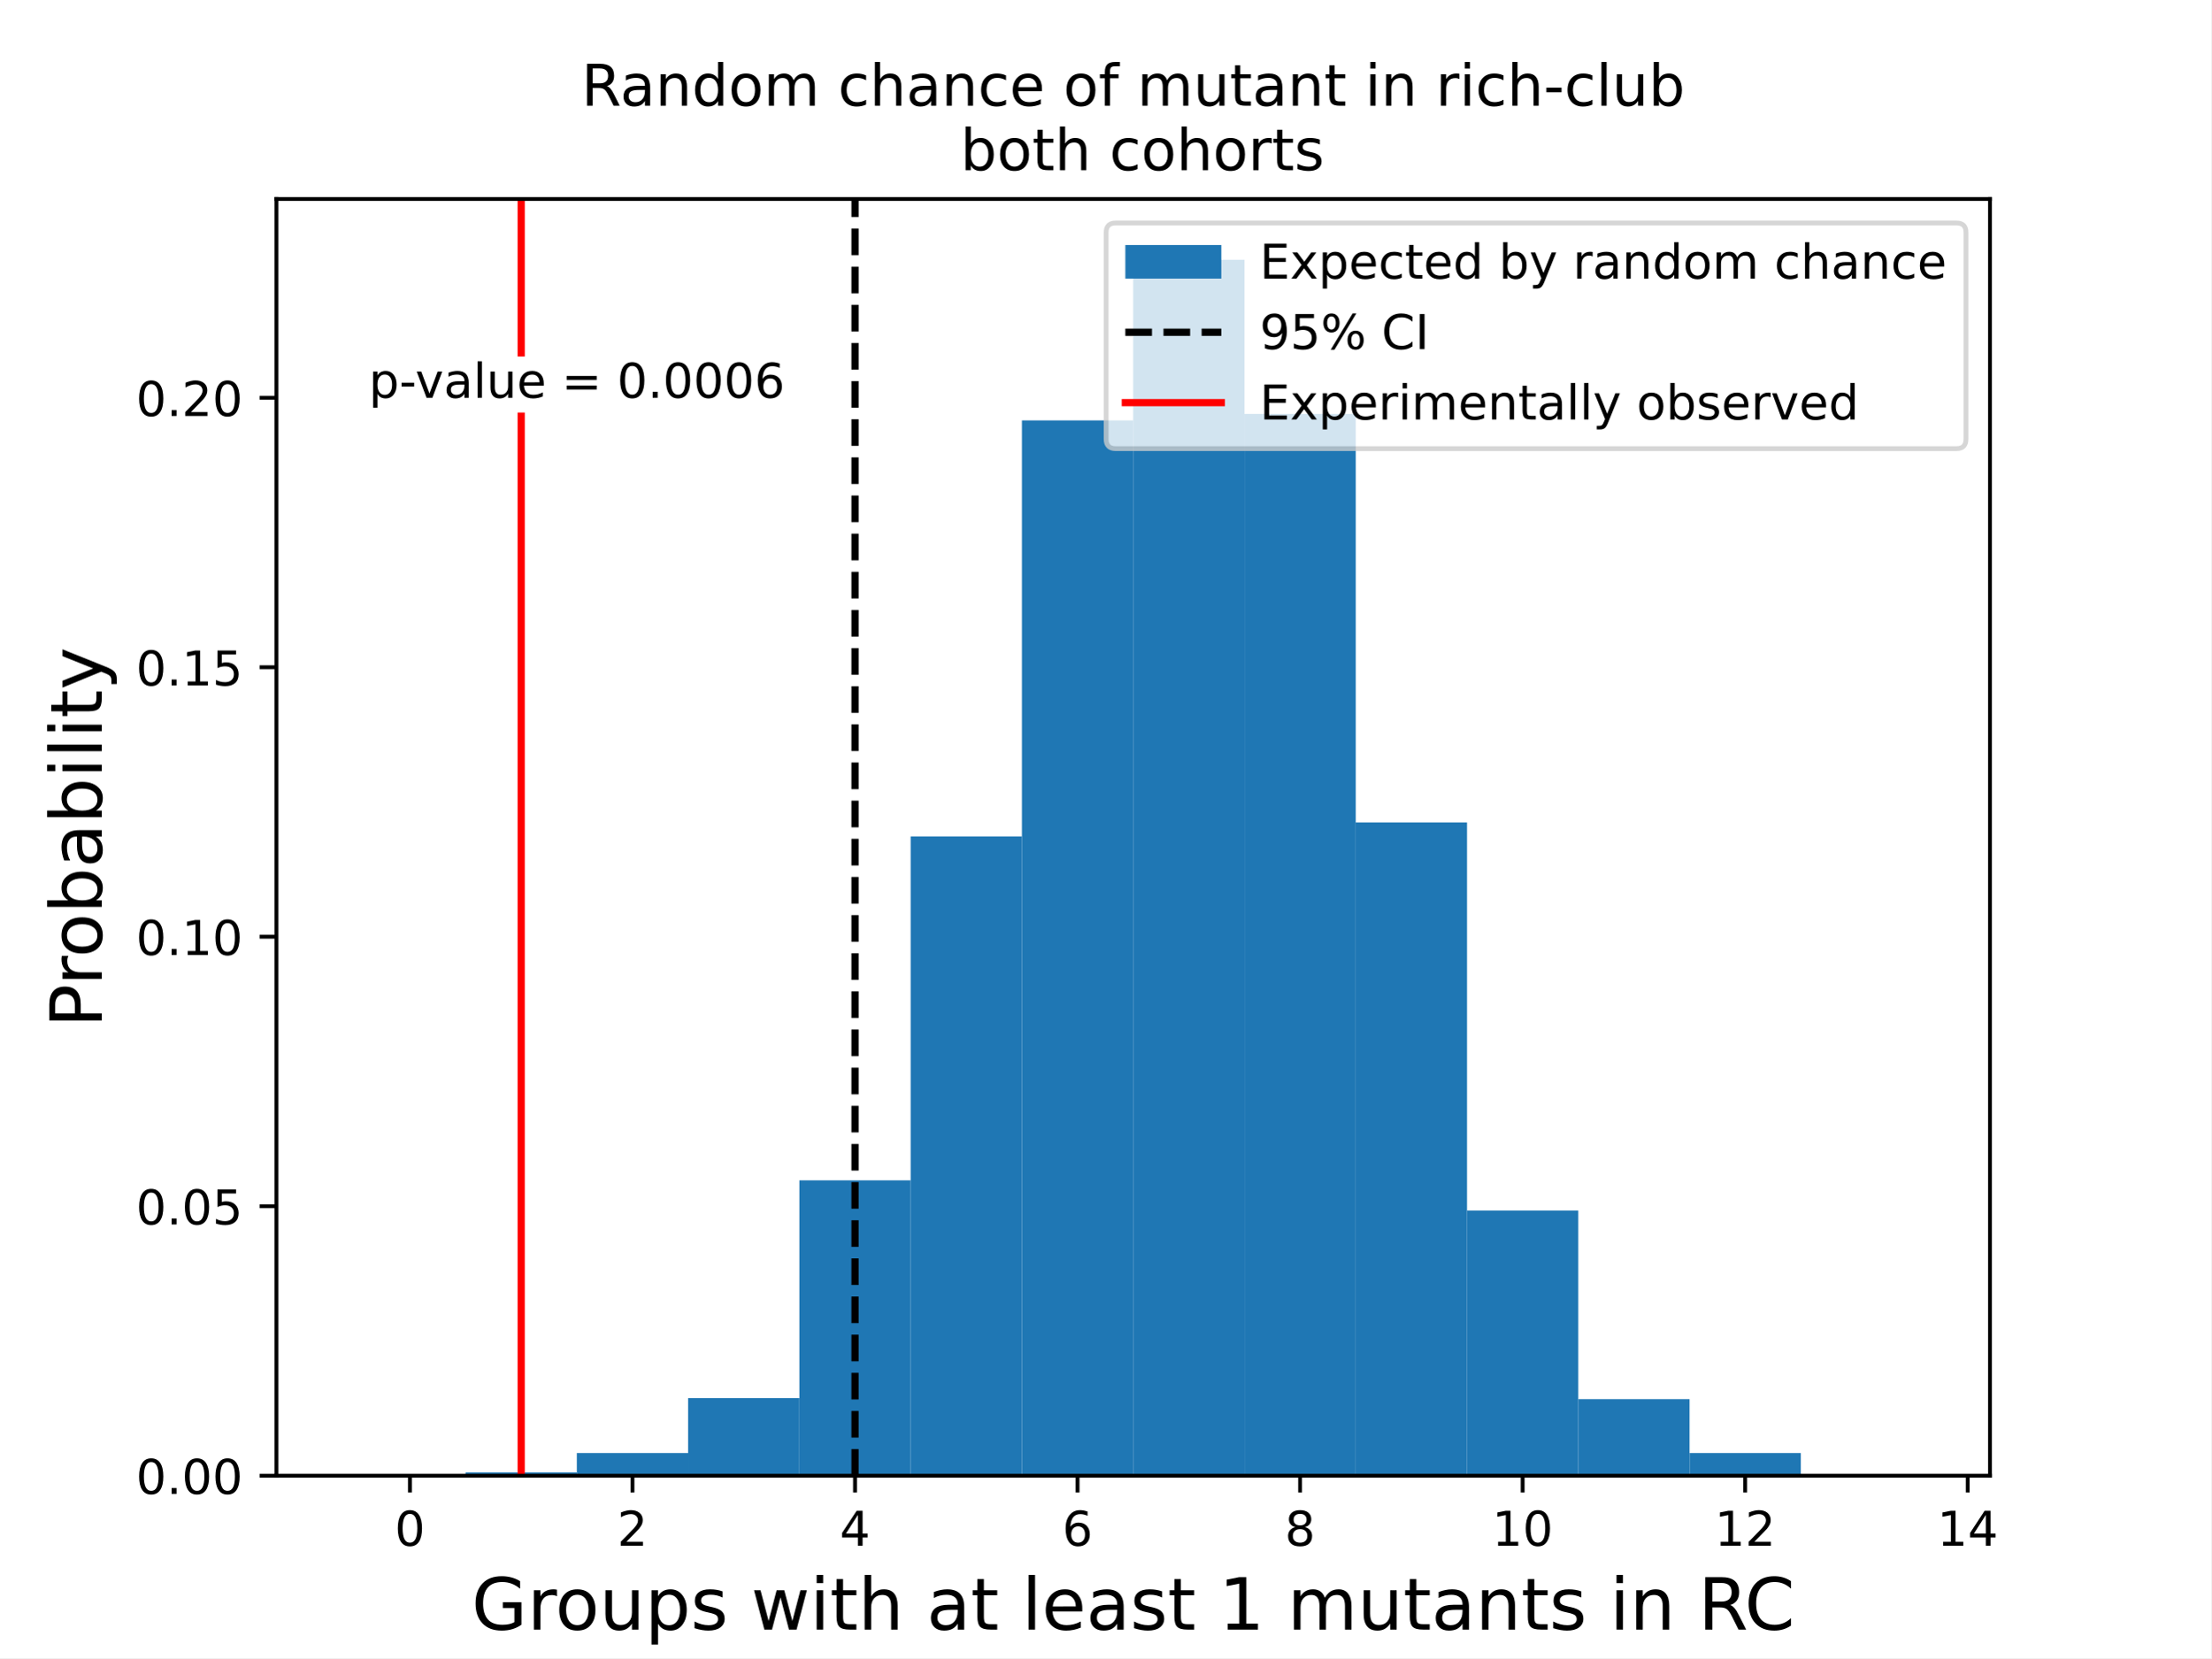
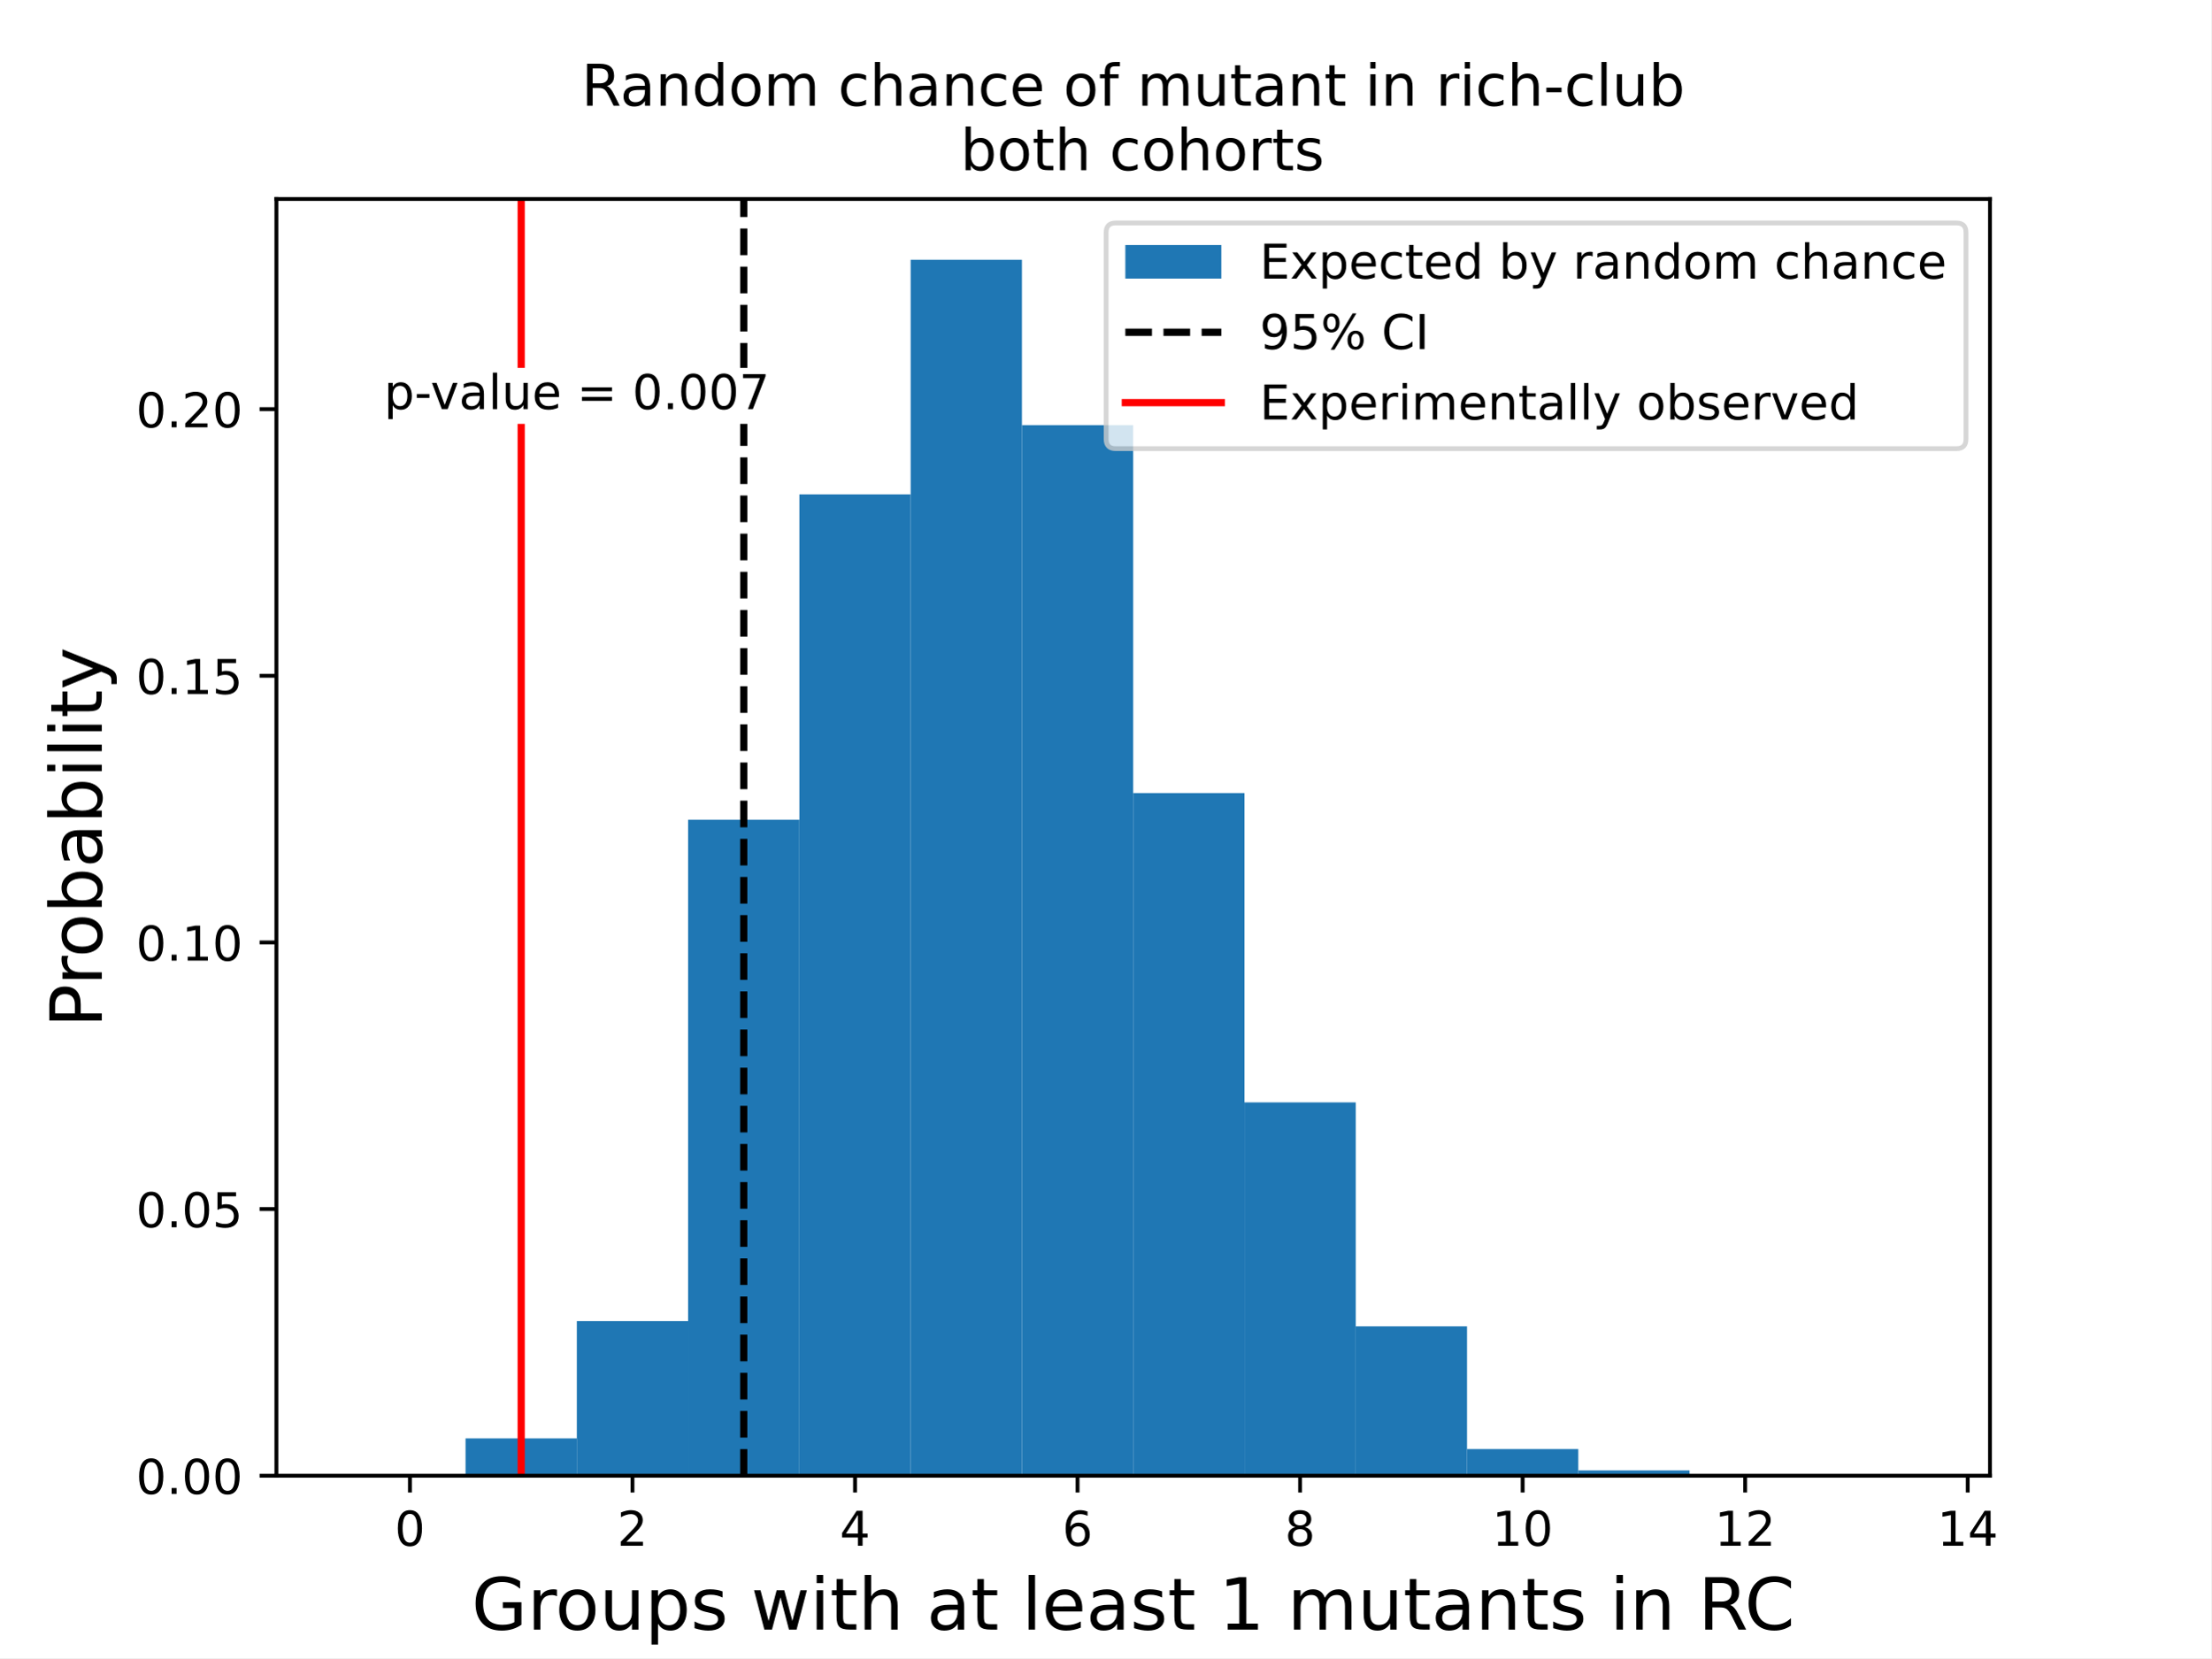
<svg xmlns="http://www.w3.org/2000/svg" xmlns:xlink="http://www.w3.org/1999/xlink" width="460.8pt" height="345.6pt" viewBox="0 0 460.8 345.6" version="1.1">
  <defs>
    <style type="text/css">*{stroke-linejoin: round; stroke-linecap: butt}</style>
  </defs>
  <g id="figure_1">
    <g id="patch_1">
      <path d="M 0 345.6  L 460.8 345.6  L 460.8 0  L 0 0  z " style="fill: #ffffff" />
    </g>
    <g id="axes_1">
      <g id="patch_2">
        <path d="M 57.6 307.584  L 414.72 307.584  L 414.72 41.472  L 57.6 41.472  z " style="fill: #ffffff" />
      </g>
      <g id="patch_3">
-         <path d="M 73.833 307.584  L 97.022 307.584  L 97.022 307.584  L 73.833 307.584  z " clip-path="url(#pdf536dc9ff)" style="fill: #1f77b4" />
+         <path d="M 73.833 307.584  L 97.022 307.584  L 97.022 307.584  L 73.833 307.584  z " clip-path="url(#p8fedaa07bb)" style="fill: #1f77b4" />
      </g>
      <g id="patch_4">
-         <path d="M 97.022 307.584  L 120.212 307.584  L 120.212 306.91  L 97.022 306.91  z " clip-path="url(#pdf536dc9ff)" style="fill: #1f77b4" />
+         <path d="M 97.022 307.584  L 120.212 307.584  L 120.212 299.803  L 97.022 299.803  z " clip-path="url(#p8fedaa07bb)" style="fill: #1f77b4" />
      </g>
      <g id="patch_5">
-         <path d="M 120.212 307.584  L 143.402 307.584  L 143.402 302.866  L 120.212 302.866  z " clip-path="url(#pdf536dc9ff)" style="fill: #1f77b4" />
+         <path d="M 120.212 307.584  L 143.402 307.584  L 143.402 275.348  L 120.212 275.348  z " clip-path="url(#p8fedaa07bb)" style="fill: #1f77b4" />
      </g>
      <g id="patch_6">
-         <path d="M 143.402 307.584  L 166.591 307.584  L 166.591 291.407  L 143.402 291.407  z " clip-path="url(#pdf536dc9ff)" style="fill: #1f77b4" />
+         <path d="M 143.402 307.584  L 166.591 307.584  L 166.591 170.86  L 143.402 170.86  z " clip-path="url(#p8fedaa07bb)" style="fill: #1f77b4" />
      </g>
      <g id="patch_7">
-         <path d="M 166.591 307.584  L 189.781 307.584  L 189.781 246.021  L 166.591 246.021  z " clip-path="url(#pdf536dc9ff)" style="fill: #1f77b4" />
+         <path d="M 166.591 307.584  L 189.781 307.584  L 189.781 103.053  L 166.591 103.053  z " clip-path="url(#p8fedaa07bb)" style="fill: #1f77b4" />
      </g>
      <g id="patch_8">
-         <path d="M 189.781 307.584  L 212.97 307.584  L 212.97 174.348  L 189.781 174.348  z " clip-path="url(#pdf536dc9ff)" style="fill: #1f77b4" />
+         <path d="M 189.781 307.584  L 212.97 307.584  L 212.97 54.144  L 189.781 54.144  z " clip-path="url(#p8fedaa07bb)" style="fill: #1f77b4" />
      </g>
      <g id="patch_9">
-         <path d="M 212.97 307.584  L 236.16 307.584  L 236.16 87.621  L 212.97 87.621  z " clip-path="url(#pdf536dc9ff)" style="fill: #1f77b4" />
+         <path d="M 212.97 307.584  L 236.16 307.584  L 236.16 88.603  L 212.97 88.603  z " clip-path="url(#p8fedaa07bb)" style="fill: #1f77b4" />
      </g>
      <g id="patch_10">
-         <path d="M 236.16 307.584  L 259.35 307.584  L 259.35 54.144  L 236.16 54.144  z " clip-path="url(#pdf536dc9ff)" style="fill: #1f77b4" />
+         <path d="M 236.16 307.584  L 259.35 307.584  L 259.35 165.302  L 236.16 165.302  z " clip-path="url(#p8fedaa07bb)" style="fill: #1f77b4" />
      </g>
      <g id="patch_11">
-         <path d="M 259.35 307.584  L 282.539 307.584  L 282.539 86.273  L 259.35 86.273  z " clip-path="url(#pdf536dc9ff)" style="fill: #1f77b4" />
+         <path d="M 259.35 307.584  L 282.539 307.584  L 282.539 229.773  L 259.35 229.773  z " clip-path="url(#p8fedaa07bb)" style="fill: #1f77b4" />
      </g>
      <g id="patch_12">
-         <path d="M 282.539 307.584  L 305.729 307.584  L 305.729 171.427  L 282.539 171.427  z " clip-path="url(#pdf536dc9ff)" style="fill: #1f77b4" />
+         <path d="M 282.539 307.584  L 305.729 307.584  L 305.729 276.46  L 282.539 276.46  z " clip-path="url(#p8fedaa07bb)" style="fill: #1f77b4" />
      </g>
      <g id="patch_13">
-         <path d="M 305.729 307.584  L 328.918 307.584  L 328.918 252.313  L 305.729 252.313  z " clip-path="url(#pdf536dc9ff)" style="fill: #1f77b4" />
+         <path d="M 305.729 307.584  L 328.918 307.584  L 328.918 302.026  L 305.729 302.026  z " clip-path="url(#p8fedaa07bb)" style="fill: #1f77b4" />
      </g>
      <g id="patch_14">
-         <path d="M 328.918 307.584  L 352.108 307.584  L 352.108 291.632  L 328.918 291.632  z " clip-path="url(#pdf536dc9ff)" style="fill: #1f77b4" />
+         <path d="M 328.918 307.584  L 352.108 307.584  L 352.108 306.472  L 328.918 306.472  z " clip-path="url(#p8fedaa07bb)" style="fill: #1f77b4" />
      </g>
      <g id="patch_15">
-         <path d="M 352.108 307.584  L 375.298 307.584  L 375.298 302.866  L 352.108 302.866  z " clip-path="url(#pdf536dc9ff)" style="fill: #1f77b4" />
+         <path d="M 352.108 307.584  L 375.298 307.584  L 375.298 307.584  L 352.108 307.584  z " clip-path="url(#p8fedaa07bb)" style="fill: #1f77b4" />
      </g>
      <g id="patch_16">
-         <path d="M 375.298 307.584  L 398.487 307.584  L 398.487 307.359  L 375.298 307.359  z " clip-path="url(#pdf536dc9ff)" style="fill: #1f77b4" />
+         <path d="M 375.298 307.584  L 398.487 307.584  L 398.487 307.584  L 375.298 307.584  z " clip-path="url(#p8fedaa07bb)" style="fill: #1f77b4" />
      </g>
      <g id="matplotlib.axis_1">
        <g id="xtick_1">
          <g id="line2d_1">
            <defs>
-               <path id="mb42bcc3840" d="M 0 0  L 0 3.5  " style="stroke: #000000; stroke-width: 0.8" />
+               <path id="m9fb2bab370" d="M 0 0  L 0 3.5  " style="stroke: #000000; stroke-width: 0.8" />
            </defs>
            <g>
-               <use xlink:href="#mb42bcc3840" x="85.428" y="307.584" style="stroke: #000000; stroke-width: 0.8" />
+               <use xlink:href="#m9fb2bab370" x="85.428" y="307.584" style="stroke: #000000; stroke-width: 0.8" />
            </g>
          </g>
          <g id="text_1">
            <g transform="translate(82.24628 322.1824) scale(0.1 -0.1)">
              <defs>
                <path id="DejaVuSans-30" d="M 2034 4250  Q 1547 4250 1301 3770  Q 1056 3291 1056 2328  Q 1056 1369 1301 889  Q 1547 409 2034 409  Q 2525 409 2770 889  Q 3016 1369 3016 2328  Q 3016 3291 2770 3770  Q 2525 4250 2034 4250  z M 2034 4750  Q 2819 4750 3233 4129  Q 3647 3509 3647 2328  Q 3647 1150 3233 529  Q 2819 -91 2034 -91  Q 1250 -91 836 529  Q 422 1150 422 2328  Q 422 3509 836 4129  Q 1250 4750 2034 4750  z " transform="scale(0.015625)" />
              </defs>
              <use xlink:href="#DejaVuSans-30" />
            </g>
          </g>
        </g>
        <g id="xtick_2">
          <g id="line2d_2">
            <g>
-               <use xlink:href="#mb42bcc3840" x="131.807" y="307.584" style="stroke: #000000; stroke-width: 0.8" />
+               <use xlink:href="#m9fb2bab370" x="131.807" y="307.584" style="stroke: #000000; stroke-width: 0.8" />
            </g>
          </g>
          <g id="text_2">
            <g transform="translate(128.6255 322.1824) scale(0.1 -0.1)">
              <defs>
                <path id="DejaVuSans-32" d="M 1228 531  L 3431 531  L 3431 0  L 469 0  L 469 531  Q 828 903 1448 1529  Q 2069 2156 2228 2338  Q 2531 2678 2651 2914  Q 2772 3150 2772 3378  Q 2772 3750 2511 3984  Q 2250 4219 1831 4219  Q 1534 4219 1204 4116  Q 875 4013 500 3803  L 500 4441  Q 881 4594 1212 4672  Q 1544 4750 1819 4750  Q 2544 4750 2975 4387  Q 3406 4025 3406 3419  Q 3406 3131 3298 2873  Q 3191 2616 2906 2266  Q 2828 2175 2409 1742  Q 1991 1309 1228 531  z " transform="scale(0.015625)" />
              </defs>
              <use xlink:href="#DejaVuSans-32" />
            </g>
          </g>
        </g>
        <g id="xtick_3">
          <g id="line2d_3">
            <g>
-               <use xlink:href="#mb42bcc3840" x="178.186" y="307.584" style="stroke: #000000; stroke-width: 0.8" />
+               <use xlink:href="#m9fb2bab370" x="178.186" y="307.584" style="stroke: #000000; stroke-width: 0.8" />
            </g>
          </g>
          <g id="text_3">
            <g transform="translate(175.0047 322.1824) scale(0.1 -0.1)">
              <defs>
                <path id="DejaVuSans-34" d="M 2419 4116  L 825 1625  L 2419 1625  L 2419 4116  z M 2253 4666  L 3047 4666  L 3047 1625  L 3713 1625  L 3713 1100  L 3047 1100  L 3047 0  L 2419 0  L 2419 1100  L 313 1100  L 313 1709  L 2253 4666  z " transform="scale(0.015625)" />
              </defs>
              <use xlink:href="#DejaVuSans-34" />
            </g>
          </g>
        </g>
        <g id="xtick_4">
          <g id="line2d_4">
            <g>
-               <use xlink:href="#mb42bcc3840" x="224.565" y="307.584" style="stroke: #000000; stroke-width: 0.8" />
+               <use xlink:href="#m9fb2bab370" x="224.565" y="307.584" style="stroke: #000000; stroke-width: 0.8" />
            </g>
          </g>
          <g id="text_4">
            <g transform="translate(221.3839 322.1824) scale(0.1 -0.1)">
              <defs>
                <path id="DejaVuSans-36" d="M 2113 2584  Q 1688 2584 1439 2293  Q 1191 2003 1191 1497  Q 1191 994 1439 701  Q 1688 409 2113 409  Q 2538 409 2786 701  Q 3034 994 3034 1497  Q 3034 2003 2786 2293  Q 2538 2584 2113 2584  z M 3366 4563  L 3366 3988  Q 3128 4100 2886 4159  Q 2644 4219 2406 4219  Q 1781 4219 1451 3797  Q 1122 3375 1075 2522  Q 1259 2794 1537 2939  Q 1816 3084 2150 3084  Q 2853 3084 3261 2657  Q 3669 2231 3669 1497  Q 3669 778 3244 343  Q 2819 -91 2113 -91  Q 1303 -91 875 529  Q 447 1150 447 2328  Q 447 3434 972 4092  Q 1497 4750 2381 4750  Q 2619 4750 2861 4703  Q 3103 4656 3366 4563  z " transform="scale(0.015625)" />
              </defs>
              <use xlink:href="#DejaVuSans-36" />
            </g>
          </g>
        </g>
        <g id="xtick_5">
          <g id="line2d_5">
            <g>
-               <use xlink:href="#mb42bcc3840" x="270.944" y="307.584" style="stroke: #000000; stroke-width: 0.8" />
+               <use xlink:href="#m9fb2bab370" x="270.944" y="307.584" style="stroke: #000000; stroke-width: 0.8" />
            </g>
          </g>
          <g id="text_5">
            <g transform="translate(267.7632 322.1824) scale(0.1 -0.1)">
              <defs>
                <path id="DejaVuSans-38" d="M 2034 2216  Q 1584 2216 1326 1975  Q 1069 1734 1069 1313  Q 1069 891 1326 650  Q 1584 409 2034 409  Q 2484 409 2743 651  Q 3003 894 3003 1313  Q 3003 1734 2745 1975  Q 2488 2216 2034 2216  z M 1403 2484  Q 997 2584 770 2862  Q 544 3141 544 3541  Q 544 4100 942 4425  Q 1341 4750 2034 4750  Q 2731 4750 3128 4425  Q 3525 4100 3525 3541  Q 3525 3141 3298 2862  Q 3072 2584 2669 2484  Q 3125 2378 3379 2068  Q 3634 1759 3634 1313  Q 3634 634 3220 271  Q 2806 -91 2034 -91  Q 1263 -91 848 271  Q 434 634 434 1313  Q 434 1759 690 2068  Q 947 2378 1403 2484  z M 1172 3481  Q 1172 3119 1398 2916  Q 1625 2713 2034 2713  Q 2441 2713 2670 2916  Q 2900 3119 2900 3481  Q 2900 3844 2670 4047  Q 2441 4250 2034 4250  Q 1625 4250 1398 4047  Q 1172 3844 1172 3481  z " transform="scale(0.015625)" />
              </defs>
              <use xlink:href="#DejaVuSans-38" />
            </g>
          </g>
        </g>
        <g id="xtick_6">
          <g id="line2d_6">
            <g>
-               <use xlink:href="#mb42bcc3840" x="317.324" y="307.584" style="stroke: #000000; stroke-width: 0.8" />
+               <use xlink:href="#m9fb2bab370" x="317.324" y="307.584" style="stroke: #000000; stroke-width: 0.8" />
            </g>
          </g>
          <g id="text_6">
            <g transform="translate(310.9611 322.1824) scale(0.1 -0.1)">
              <defs>
                <path id="DejaVuSans-31" d="M 794 531  L 1825 531  L 1825 4091  L 703 3866  L 703 4441  L 1819 4666  L 2450 4666  L 2450 531  L 3481 531  L 3481 0  L 794 0  L 794 531  z " transform="scale(0.015625)" />
              </defs>
              <use xlink:href="#DejaVuSans-31" />
              <use xlink:href="#DejaVuSans-30" x="63.623" />
            </g>
          </g>
        </g>
        <g id="xtick_7">
          <g id="line2d_7">
            <g>
-               <use xlink:href="#mb42bcc3840" x="363.703" y="307.584" style="stroke: #000000; stroke-width: 0.8" />
+               <use xlink:href="#m9fb2bab370" x="363.703" y="307.584" style="stroke: #000000; stroke-width: 0.8" />
            </g>
          </g>
          <g id="text_7">
            <g transform="translate(357.3404 322.1824) scale(0.1 -0.1)">
              <use xlink:href="#DejaVuSans-31" />
              <use xlink:href="#DejaVuSans-32" x="63.623" />
            </g>
          </g>
        </g>
        <g id="xtick_8">
          <g id="line2d_8">
            <g>
-               <use xlink:href="#mb42bcc3840" x="410.082" y="307.584" style="stroke: #000000; stroke-width: 0.8" />
+               <use xlink:href="#m9fb2bab370" x="410.082" y="307.584" style="stroke: #000000; stroke-width: 0.8" />
            </g>
          </g>
          <g id="text_8">
            <g transform="translate(403.7196 322.1824) scale(0.1 -0.1)">
              <use xlink:href="#DejaVuSans-31" />
              <use xlink:href="#DejaVuSans-34" x="63.623" />
            </g>
          </g>
        </g>
        <g id="text_9">
          <g transform="translate(98.2725 339.6598) scale(0.15 -0.15)">
            <defs>
              <path id="DejaVuSans-47" d="M 3809 666  L 3809 1919  L 2778 1919  L 2778 2438  L 4434 2438  L 4434 434  Q 4069 175 3628 42  Q 3188 -91 2688 -91  Q 1594 -91 976 548  Q 359 1188 359 2328  Q 359 3472 976 4111  Q 1594 4750 2688 4750  Q 3144 4750 3555 4637  Q 3966 4525 4313 4306  L 4313 3634  Q 3963 3931 3569 4081  Q 3175 4231 2741 4231  Q 1884 4231 1454 3753  Q 1025 3275 1025 2328  Q 1025 1384 1454 906  Q 1884 428 2741 428  Q 3075 428 3337 486  Q 3600 544 3809 666  z " transform="scale(0.015625)" />
              <path id="DejaVuSans-72" d="M 2631 2963  Q 2534 3019 2420 3045  Q 2306 3072 2169 3072  Q 1681 3072 1420 2755  Q 1159 2438 1159 1844  L 1159 0  L 581 0  L 581 3500  L 1159 3500  L 1159 2956  Q 1341 3275 1631 3429  Q 1922 3584 2338 3584  Q 2397 3584 2469 3576  Q 2541 3569 2628 3553  L 2631 2963  z " transform="scale(0.015625)" />
              <path id="DejaVuSans-6f" d="M 1959 3097  Q 1497 3097 1228 2736  Q 959 2375 959 1747  Q 959 1119 1226 758  Q 1494 397 1959 397  Q 2419 397 2687 759  Q 2956 1122 2956 1747  Q 2956 2369 2687 2733  Q 2419 3097 1959 3097  z M 1959 3584  Q 2709 3584 3137 3096  Q 3566 2609 3566 1747  Q 3566 888 3137 398  Q 2709 -91 1959 -91  Q 1206 -91 779 398  Q 353 888 353 1747  Q 353 2609 779 3096  Q 1206 3584 1959 3584  z " transform="scale(0.015625)" />
              <path id="DejaVuSans-75" d="M 544 1381  L 544 3500  L 1119 3500  L 1119 1403  Q 1119 906 1312 657  Q 1506 409 1894 409  Q 2359 409 2629 706  Q 2900 1003 2900 1516  L 2900 3500  L 3475 3500  L 3475 0  L 2900 0  L 2900 538  Q 2691 219 2414 64  Q 2138 -91 1772 -91  Q 1169 -91 856 284  Q 544 659 544 1381  z M 1991 3584  L 1991 3584  z " transform="scale(0.015625)" />
              <path id="DejaVuSans-70" d="M 1159 525  L 1159 -1331  L 581 -1331  L 581 3500  L 1159 3500  L 1159 2969  Q 1341 3281 1617 3432  Q 1894 3584 2278 3584  Q 2916 3584 3314 3078  Q 3713 2572 3713 1747  Q 3713 922 3314 415  Q 2916 -91 2278 -91  Q 1894 -91 1617 61  Q 1341 213 1159 525  z M 3116 1747  Q 3116 2381 2855 2742  Q 2594 3103 2138 3103  Q 1681 3103 1420 2742  Q 1159 2381 1159 1747  Q 1159 1113 1420 752  Q 1681 391 2138 391  Q 2594 391 2855 752  Q 3116 1113 3116 1747  z " transform="scale(0.015625)" />
              <path id="DejaVuSans-73" d="M 2834 3397  L 2834 2853  Q 2591 2978 2328 3040  Q 2066 3103 1784 3103  Q 1356 3103 1142 2972  Q 928 2841 928 2578  Q 928 2378 1081 2264  Q 1234 2150 1697 2047  L 1894 2003  Q 2506 1872 2764 1633  Q 3022 1394 3022 966  Q 3022 478 2636 193  Q 2250 -91 1575 -91  Q 1294 -91 989 -36  Q 684 19 347 128  L 347 722  Q 666 556 975 473  Q 1284 391 1588 391  Q 1994 391 2212 530  Q 2431 669 2431 922  Q 2431 1156 2273 1281  Q 2116 1406 1581 1522  L 1381 1569  Q 847 1681 609 1914  Q 372 2147 372 2553  Q 372 3047 722 3315  Q 1072 3584 1716 3584  Q 2034 3584 2315 3537  Q 2597 3491 2834 3397  z " transform="scale(0.015625)" />
              <path id="DejaVuSans-20" transform="scale(0.015625)" />
              <path id="DejaVuSans-77" d="M 269 3500  L 844 3500  L 1563 769  L 2278 3500  L 2956 3500  L 3675 769  L 4391 3500  L 4966 3500  L 4050 0  L 3372 0  L 2619 2869  L 1863 0  L 1184 0  L 269 3500  z " transform="scale(0.015625)" />
              <path id="DejaVuSans-69" d="M 603 3500  L 1178 3500  L 1178 0  L 603 0  L 603 3500  z M 603 4863  L 1178 4863  L 1178 4134  L 603 4134  L 603 4863  z " transform="scale(0.015625)" />
              <path id="DejaVuSans-74" d="M 1172 4494  L 1172 3500  L 2356 3500  L 2356 3053  L 1172 3053  L 1172 1153  Q 1172 725 1289 603  Q 1406 481 1766 481  L 2356 481  L 2356 0  L 1766 0  Q 1100 0 847 248  Q 594 497 594 1153  L 594 3053  L 172 3053  L 172 3500  L 594 3500  L 594 4494  L 1172 4494  z " transform="scale(0.015625)" />
              <path id="DejaVuSans-68" d="M 3513 2113  L 3513 0  L 2938 0  L 2938 2094  Q 2938 2591 2744 2837  Q 2550 3084 2163 3084  Q 1697 3084 1428 2787  Q 1159 2491 1159 1978  L 1159 0  L 581 0  L 581 4863  L 1159 4863  L 1159 2956  Q 1366 3272 1645 3428  Q 1925 3584 2291 3584  Q 2894 3584 3203 3211  Q 3513 2838 3513 2113  z " transform="scale(0.015625)" />
              <path id="DejaVuSans-61" d="M 2194 1759  Q 1497 1759 1228 1600  Q 959 1441 959 1056  Q 959 750 1161 570  Q 1363 391 1709 391  Q 2188 391 2477 730  Q 2766 1069 2766 1631  L 2766 1759  L 2194 1759  z M 3341 1997  L 3341 0  L 2766 0  L 2766 531  Q 2569 213 2275 61  Q 1981 -91 1556 -91  Q 1019 -91 701 211  Q 384 513 384 1019  Q 384 1609 779 1909  Q 1175 2209 1959 2209  L 2766 2209  L 2766 2266  Q 2766 2663 2505 2880  Q 2244 3097 1772 3097  Q 1472 3097 1187 3025  Q 903 2953 641 2809  L 641 3341  Q 956 3463 1253 3523  Q 1550 3584 1831 3584  Q 2591 3584 2966 3190  Q 3341 2797 3341 1997  z " transform="scale(0.015625)" />
              <path id="DejaVuSans-6c" d="M 603 4863  L 1178 4863  L 1178 0  L 603 0  L 603 4863  z " transform="scale(0.015625)" />
              <path id="DejaVuSans-65" d="M 3597 1894  L 3597 1613  L 953 1613  Q 991 1019 1311 708  Q 1631 397 2203 397  Q 2534 397 2845 478  Q 3156 559 3463 722  L 3463 178  Q 3153 47 2828 -22  Q 2503 -91 2169 -91  Q 1331 -91 842 396  Q 353 884 353 1716  Q 353 2575 817 3079  Q 1281 3584 2069 3584  Q 2775 3584 3186 3129  Q 3597 2675 3597 1894  z M 3022 2063  Q 3016 2534 2758 2815  Q 2500 3097 2075 3097  Q 1594 3097 1305 2825  Q 1016 2553 972 2059  L 3022 2063  z " transform="scale(0.015625)" />
              <path id="DejaVuSans-6d" d="M 3328 2828  Q 3544 3216 3844 3400  Q 4144 3584 4550 3584  Q 5097 3584 5394 3201  Q 5691 2819 5691 2113  L 5691 0  L 5113 0  L 5113 2094  Q 5113 2597 4934 2840  Q 4756 3084 4391 3084  Q 3944 3084 3684 2787  Q 3425 2491 3425 1978  L 3425 0  L 2847 0  L 2847 2094  Q 2847 2600 2669 2842  Q 2491 3084 2119 3084  Q 1678 3084 1418 2786  Q 1159 2488 1159 1978  L 1159 0  L 581 0  L 581 3500  L 1159 3500  L 1159 2956  Q 1356 3278 1631 3431  Q 1906 3584 2284 3584  Q 2666 3584 2933 3390  Q 3200 3197 3328 2828  z " transform="scale(0.015625)" />
              <path id="DejaVuSans-6e" d="M 3513 2113  L 3513 0  L 2938 0  L 2938 2094  Q 2938 2591 2744 2837  Q 2550 3084 2163 3084  Q 1697 3084 1428 2787  Q 1159 2491 1159 1978  L 1159 0  L 581 0  L 581 3500  L 1159 3500  L 1159 2956  Q 1366 3272 1645 3428  Q 1925 3584 2291 3584  Q 2894 3584 3203 3211  Q 3513 2838 3513 2113  z " transform="scale(0.015625)" />
              <path id="DejaVuSans-52" d="M 2841 2188  Q 3044 2119 3236 1894  Q 3428 1669 3622 1275  L 4263 0  L 3584 0  L 2988 1197  Q 2756 1666 2539 1819  Q 2322 1972 1947 1972  L 1259 1972  L 1259 0  L 628 0  L 628 4666  L 2053 4666  Q 2853 4666 3247 4331  Q 3641 3997 3641 3322  Q 3641 2881 3436 2590  Q 3231 2300 2841 2188  z M 1259 4147  L 1259 2491  L 2053 2491  Q 2509 2491 2742 2702  Q 2975 2913 2975 3322  Q 2975 3731 2742 3939  Q 2509 4147 2053 4147  L 1259 4147  z " transform="scale(0.015625)" />
              <path id="DejaVuSans-43" d="M 4122 4306  L 4122 3641  Q 3803 3938 3442 4084  Q 3081 4231 2675 4231  Q 1875 4231 1450 3742  Q 1025 3253 1025 2328  Q 1025 1406 1450 917  Q 1875 428 2675 428  Q 3081 428 3442 575  Q 3803 722 4122 1019  L 4122 359  Q 3791 134 3420 21  Q 3050 -91 2638 -91  Q 1578 -91 968 557  Q 359 1206 359 2328  Q 359 3453 968 4101  Q 1578 4750 2638 4750  Q 3056 4750 3426 4639  Q 3797 4528 4122 4306  z " transform="scale(0.015625)" />
            </defs>
            <use xlink:href="#DejaVuSans-47" />
            <use xlink:href="#DejaVuSans-72" x="77.49" />
            <use xlink:href="#DejaVuSans-6f" x="116.354" />
            <use xlink:href="#DejaVuSans-75" x="177.535" />
            <use xlink:href="#DejaVuSans-70" x="240.914" />
            <use xlink:href="#DejaVuSans-73" x="304.391" />
            <use xlink:href="#DejaVuSans-20" x="356.49" />
            <use xlink:href="#DejaVuSans-77" x="388.277" />
            <use xlink:href="#DejaVuSans-69" x="470.064" />
            <use xlink:href="#DejaVuSans-74" x="497.848" />
            <use xlink:href="#DejaVuSans-68" x="537.057" />
            <use xlink:href="#DejaVuSans-20" x="600.436" />
            <use xlink:href="#DejaVuSans-61" x="632.223" />
            <use xlink:href="#DejaVuSans-74" x="693.502" />
            <use xlink:href="#DejaVuSans-20" x="732.711" />
            <use xlink:href="#DejaVuSans-6c" x="764.498" />
            <use xlink:href="#DejaVuSans-65" x="792.281" />
            <use xlink:href="#DejaVuSans-61" x="853.805" />
            <use xlink:href="#DejaVuSans-73" x="915.084" />
            <use xlink:href="#DejaVuSans-74" x="967.184" />
            <use xlink:href="#DejaVuSans-20" x="1006.393" />
            <use xlink:href="#DejaVuSans-31" x="1038.18" />
            <use xlink:href="#DejaVuSans-20" x="1101.803" />
            <use xlink:href="#DejaVuSans-6d" x="1133.59" />
            <use xlink:href="#DejaVuSans-75" x="1231.002" />
            <use xlink:href="#DejaVuSans-74" x="1294.381" />
            <use xlink:href="#DejaVuSans-61" x="1333.59" />
            <use xlink:href="#DejaVuSans-6e" x="1394.869" />
            <use xlink:href="#DejaVuSans-74" x="1458.248" />
            <use xlink:href="#DejaVuSans-73" x="1497.457" />
            <use xlink:href="#DejaVuSans-20" x="1549.557" />
            <use xlink:href="#DejaVuSans-69" x="1581.344" />
            <use xlink:href="#DejaVuSans-6e" x="1609.127" />
            <use xlink:href="#DejaVuSans-20" x="1672.506" />
            <use xlink:href="#DejaVuSans-52" x="1704.293" />
            <use xlink:href="#DejaVuSans-43" x="1768.775" />
          </g>
        </g>
      </g>
      <g id="matplotlib.axis_2">
        <g id="ytick_1">
          <g id="line2d_9">
            <defs>
-               <path id="md5f3183b90" d="M 0 0  L -3.5 0  " style="stroke: #000000; stroke-width: 0.8" />
+               <path id="m03a8db9366" d="M 0 0  L -3.5 0  " style="stroke: #000000; stroke-width: 0.8" />
            </defs>
            <g>
-               <use xlink:href="#md5f3183b90" x="57.6" y="307.584" style="stroke: #000000; stroke-width: 0.8" />
+               <use xlink:href="#m03a8db9366" x="57.6" y="307.584" style="stroke: #000000; stroke-width: 0.8" />
            </g>
          </g>
          <g id="text_10">
            <g transform="translate(28.33438 311.3832) scale(0.1 -0.1)">
              <defs>
                <path id="DejaVuSans-2e" d="M 684 794  L 1344 794  L 1344 0  L 684 0  L 684 794  z " transform="scale(0.015625)" />
              </defs>
              <use xlink:href="#DejaVuSans-30" />
              <use xlink:href="#DejaVuSans-2e" x="63.623" />
              <use xlink:href="#DejaVuSans-30" x="95.41" />
              <use xlink:href="#DejaVuSans-30" x="159.033" />
            </g>
          </g>
        </g>
        <g id="ytick_2">
          <g id="line2d_10">
            <g>
-               <use xlink:href="#md5f3183b90" x="57.6" y="251.414" style="stroke: #000000; stroke-width: 0.8" />
+               <use xlink:href="#m03a8db9366" x="57.6" y="252.005" style="stroke: #000000; stroke-width: 0.8" />
            </g>
          </g>
          <g id="text_11">
-             <g transform="translate(28.33438 255.213) scale(0.1 -0.1)">
+             <g transform="translate(28.33438 255.8043) scale(0.1 -0.1)">
              <defs>
                <path id="DejaVuSans-35" d="M 691 4666  L 3169 4666  L 3169 4134  L 1269 4134  L 1269 2991  Q 1406 3038 1543 3061  Q 1681 3084 1819 3084  Q 2600 3084 3056 2656  Q 3513 2228 3513 1497  Q 3513 744 3044 326  Q 2575 -91 1722 -91  Q 1428 -91 1123 -41  Q 819 9 494 109  L 494 744  Q 775 591 1075 516  Q 1375 441 1709 441  Q 2250 441 2565 725  Q 2881 1009 2881 1497  Q 2881 1984 2565 2268  Q 2250 2553 1709 2553  Q 1456 2553 1204 2497  Q 953 2441 691 2322  L 691 4666  z " transform="scale(0.015625)" />
              </defs>
              <use xlink:href="#DejaVuSans-30" />
              <use xlink:href="#DejaVuSans-2e" x="63.623" />
              <use xlink:href="#DejaVuSans-30" x="95.41" />
              <use xlink:href="#DejaVuSans-35" x="159.033" />
            </g>
          </g>
        </g>
        <g id="ytick_3">
          <g id="line2d_11">
            <g>
-               <use xlink:href="#md5f3183b90" x="57.6" y="195.244" style="stroke: #000000; stroke-width: 0.8" />
+               <use xlink:href="#m03a8db9366" x="57.6" y="196.426" style="stroke: #000000; stroke-width: 0.8" />
            </g>
          </g>
          <g id="text_12">
-             <g transform="translate(28.33438 199.0428) scale(0.1 -0.1)">
+             <g transform="translate(28.33438 200.2253) scale(0.1 -0.1)">
              <use xlink:href="#DejaVuSans-30" />
              <use xlink:href="#DejaVuSans-2e" x="63.623" />
              <use xlink:href="#DejaVuSans-31" x="95.41" />
              <use xlink:href="#DejaVuSans-30" x="159.033" />
            </g>
          </g>
        </g>
        <g id="ytick_4">
          <g id="line2d_12">
            <g>
-               <use xlink:href="#md5f3183b90" x="57.6" y="139.073" style="stroke: #000000; stroke-width: 0.8" />
+               <use xlink:href="#m03a8db9366" x="57.6" y="140.847" style="stroke: #000000; stroke-width: 0.8" />
            </g>
          </g>
          <g id="text_13">
-             <g transform="translate(28.33438 142.8726) scale(0.1 -0.1)">
+             <g transform="translate(28.33438 144.6464) scale(0.1 -0.1)">
              <use xlink:href="#DejaVuSans-30" />
              <use xlink:href="#DejaVuSans-2e" x="63.623" />
              <use xlink:href="#DejaVuSans-31" x="95.41" />
              <use xlink:href="#DejaVuSans-35" x="159.033" />
            </g>
          </g>
        </g>
        <g id="ytick_5">
          <g id="line2d_13">
            <g>
-               <use xlink:href="#md5f3183b90" x="57.6" y="82.903" style="stroke: #000000; stroke-width: 0.8" />
+               <use xlink:href="#m03a8db9366" x="57.6" y="85.268" style="stroke: #000000; stroke-width: 0.8" />
            </g>
          </g>
          <g id="text_14">
-             <g transform="translate(28.33438 86.70237) scale(0.1 -0.1)">
+             <g transform="translate(28.33438 89.06743) scale(0.1 -0.1)">
              <use xlink:href="#DejaVuSans-30" />
              <use xlink:href="#DejaVuSans-2e" x="63.623" />
              <use xlink:href="#DejaVuSans-32" x="95.41" />
              <use xlink:href="#DejaVuSans-30" x="159.033" />
            </g>
          </g>
        </g>
        <g id="text_15">
          <g transform="translate(21.21484 214.1714) rotate(-90) scale(0.15 -0.15)">
            <defs>
              <path id="DejaVuSans-50" d="M 1259 4147  L 1259 2394  L 2053 2394  Q 2494 2394 2734 2622  Q 2975 2850 2975 3272  Q 2975 3691 2734 3919  Q 2494 4147 2053 4147  L 1259 4147  z M 628 4666  L 2053 4666  Q 2838 4666 3239 4311  Q 3641 3956 3641 3272  Q 3641 2581 3239 2228  Q 2838 1875 2053 1875  L 1259 1875  L 1259 0  L 628 0  L 628 4666  z " transform="scale(0.015625)" />
              <path id="DejaVuSans-62" d="M 3116 1747  Q 3116 2381 2855 2742  Q 2594 3103 2138 3103  Q 1681 3103 1420 2742  Q 1159 2381 1159 1747  Q 1159 1113 1420 752  Q 1681 391 2138 391  Q 2594 391 2855 752  Q 3116 1113 3116 1747  z M 1159 2969  Q 1341 3281 1617 3432  Q 1894 3584 2278 3584  Q 2916 3584 3314 3078  Q 3713 2572 3713 1747  Q 3713 922 3314 415  Q 2916 -91 2278 -91  Q 1894 -91 1617 61  Q 1341 213 1159 525  L 1159 0  L 581 0  L 581 4863  L 1159 4863  L 1159 2969  z " transform="scale(0.015625)" />
              <path id="DejaVuSans-79" d="M 2059 -325  Q 1816 -950 1584 -1140  Q 1353 -1331 966 -1331  L 506 -1331  L 506 -850  L 844 -850  Q 1081 -850 1212 -737  Q 1344 -625 1503 -206  L 1606 56  L 191 3500  L 800 3500  L 1894 763  L 2988 3500  L 3597 3500  L 2059 -325  z " transform="scale(0.015625)" />
            </defs>
            <use xlink:href="#DejaVuSans-50" />
            <use xlink:href="#DejaVuSans-72" x="58.553" />
            <use xlink:href="#DejaVuSans-6f" x="97.416" />
            <use xlink:href="#DejaVuSans-62" x="158.598" />
            <use xlink:href="#DejaVuSans-61" x="222.074" />
            <use xlink:href="#DejaVuSans-62" x="283.354" />
            <use xlink:href="#DejaVuSans-69" x="346.83" />
            <use xlink:href="#DejaVuSans-6c" x="374.613" />
            <use xlink:href="#DejaVuSans-69" x="402.396" />
            <use xlink:href="#DejaVuSans-74" x="430.18" />
            <use xlink:href="#DejaVuSans-79" x="469.389" />
          </g>
        </g>
      </g>
      <g id="line2d_14">
-         <path d="M 178.186 307.584  L 178.186 41.472  " clip-path="url(#pdf536dc9ff)" style="fill: none; stroke-dasharray: 5.55,2.4; stroke-dashoffset: 0; stroke: #000000; stroke-width: 1.5" />
+         <path d="M 154.996 307.584  L 154.996 41.472  " clip-path="url(#p8fedaa07bb)" style="fill: none; stroke-dasharray: 5.55,2.4; stroke-dashoffset: 0; stroke: #000000; stroke-width: 1.5" />
      </g>
      <g id="line2d_15">
-         <path d="M 108.617 307.584  L 108.617 41.472  " clip-path="url(#pdf536dc9ff)" style="fill: none; stroke: #ff0000; stroke-width: 1.5; stroke-linecap: square" />
+         <path d="M 108.617 307.584  L 108.617 41.472  " clip-path="url(#p8fedaa07bb)" style="fill: none; stroke: #ff0000; stroke-width: 1.5; stroke-linecap: square" />
      </g>
      <g id="patch_17">
        <path d="M 57.6 307.584  L 57.6 41.472  " style="fill: none; stroke: #000000; stroke-width: 0.8; stroke-linejoin: miter; stroke-linecap: square" />
      </g>
      <g id="patch_18">
        <path d="M 414.72 307.584  L 414.72 41.472  " style="fill: none; stroke: #000000; stroke-width: 0.8; stroke-linejoin: miter; stroke-linecap: square" />
      </g>
      <g id="patch_19">
        <path d="M 57.6 307.584  L 414.72 307.584  " style="fill: none; stroke: #000000; stroke-width: 0.8; stroke-linejoin: miter; stroke-linecap: square" />
      </g>
      <g id="patch_20">
        <path d="M 57.6 41.472  L 414.72 41.472  " style="fill: none; stroke: #000000; stroke-width: 0.8; stroke-linejoin: miter; stroke-linecap: square" />
      </g>
      <g id="text_16">
        <g id="patch_21">
-           <path d="M 75.844 85.983  L 164.58 85.983  L 164.58 74.305  L 75.844 74.305  z " style="fill: #ffffff" />
-         </g>
-         <g transform="translate(76.84398 82.90315) scale(0.1 -0.1)">
+           <path d="M 79.025 88.348  L 161.399 88.348  L 161.399 76.67  L 79.025 76.67  z " style="fill: #ffffff" />
+         </g>
+         <g transform="translate(80.02523 85.26821) scale(0.1 -0.1)">
          <defs>
            <path id="DejaVuSans-2d" d="M 313 2009  L 1997 2009  L 1997 1497  L 313 1497  L 313 2009  z " transform="scale(0.015625)" />
            <path id="DejaVuSans-76" d="M 191 3500  L 800 3500  L 1894 563  L 2988 3500  L 3597 3500  L 2284 0  L 1503 0  L 191 3500  z " transform="scale(0.015625)" />
            <path id="DejaVuSans-3d" d="M 678 2906  L 4684 2906  L 4684 2381  L 678 2381  L 678 2906  z M 678 1631  L 4684 1631  L 4684 1100  L 678 1100  L 678 1631  z " transform="scale(0.015625)" />
+             <path id="DejaVuSans-37" d="M 525 4666  L 3525 4666  L 3525 4397  L 1831 0  L 1172 0  L 2766 4134  L 525 4134  L 525 4666  z " transform="scale(0.015625)" />
          </defs>
          <use xlink:href="#DejaVuSans-70" />
          <use xlink:href="#DejaVuSans-2d" x="63.477" />
          <use xlink:href="#DejaVuSans-76" x="96.936" />
          <use xlink:href="#DejaVuSans-61" x="156.115" />
          <use xlink:href="#DejaVuSans-6c" x="217.395" />
          <use xlink:href="#DejaVuSans-75" x="245.178" />
          <use xlink:href="#DejaVuSans-65" x="308.557" />
          <use xlink:href="#DejaVuSans-20" x="370.08" />
          <use xlink:href="#DejaVuSans-3d" x="401.867" />
          <use xlink:href="#DejaVuSans-20" x="485.656" />
          <use xlink:href="#DejaVuSans-30" x="517.443" />
          <use xlink:href="#DejaVuSans-2e" x="581.066" />
          <use xlink:href="#DejaVuSans-30" x="612.854" />
          <use xlink:href="#DejaVuSans-30" x="676.477" />
-           <use xlink:href="#DejaVuSans-30" x="740.1" />
-           <use xlink:href="#DejaVuSans-36" x="803.723" />
+           <use xlink:href="#DejaVuSans-37" x="740.1" />
        </g>
      </g>
      <g id="text_17">
        <g transform="translate(121.155 22.03462) scale(0.12 -0.12)">
          <defs>
            <path id="DejaVuSans-64" d="M 2906 2969  L 2906 4863  L 3481 4863  L 3481 0  L 2906 0  L 2906 525  Q 2725 213 2448 61  Q 2172 -91 1784 -91  Q 1150 -91 751 415  Q 353 922 353 1747  Q 353 2572 751 3078  Q 1150 3584 1784 3584  Q 2172 3584 2448 3432  Q 2725 3281 2906 2969  z M 947 1747  Q 947 1113 1208 752  Q 1469 391 1925 391  Q 2381 391 2643 752  Q 2906 1113 2906 1747  Q 2906 2381 2643 2742  Q 2381 3103 1925 3103  Q 1469 3103 1208 2742  Q 947 2381 947 1747  z " transform="scale(0.015625)" />
            <path id="DejaVuSans-63" d="M 3122 3366  L 3122 2828  Q 2878 2963 2633 3030  Q 2388 3097 2138 3097  Q 1578 3097 1268 2742  Q 959 2388 959 1747  Q 959 1106 1268 751  Q 1578 397 2138 397  Q 2388 397 2633 464  Q 2878 531 3122 666  L 3122 134  Q 2881 22 2623 -34  Q 2366 -91 2075 -91  Q 1284 -91 818 406  Q 353 903 353 1747  Q 353 2603 823 3093  Q 1294 3584 2113 3584  Q 2378 3584 2631 3529  Q 2884 3475 3122 3366  z " transform="scale(0.015625)" />
            <path id="DejaVuSans-66" d="M 2375 4863  L 2375 4384  L 1825 4384  Q 1516 4384 1395 4259  Q 1275 4134 1275 3809  L 1275 3500  L 2222 3500  L 2222 3053  L 1275 3053  L 1275 0  L 697 0  L 697 3053  L 147 3053  L 147 3500  L 697 3500  L 697 3744  Q 697 4328 969 4595  Q 1241 4863 1831 4863  L 2375 4863  z " transform="scale(0.015625)" />
          </defs>
          <use xlink:href="#DejaVuSans-52" />
          <use xlink:href="#DejaVuSans-61" x="67.232" />
          <use xlink:href="#DejaVuSans-6e" x="128.512" />
          <use xlink:href="#DejaVuSans-64" x="191.891" />
          <use xlink:href="#DejaVuSans-6f" x="255.367" />
          <use xlink:href="#DejaVuSans-6d" x="316.549" />
          <use xlink:href="#DejaVuSans-20" x="413.961" />
          <use xlink:href="#DejaVuSans-63" x="445.748" />
          <use xlink:href="#DejaVuSans-68" x="500.729" />
          <use xlink:href="#DejaVuSans-61" x="564.107" />
          <use xlink:href="#DejaVuSans-6e" x="625.387" />
          <use xlink:href="#DejaVuSans-63" x="688.766" />
          <use xlink:href="#DejaVuSans-65" x="743.746" />
          <use xlink:href="#DejaVuSans-20" x="805.27" />
          <use xlink:href="#DejaVuSans-6f" x="837.057" />
          <use xlink:href="#DejaVuSans-66" x="898.238" />
          <use xlink:href="#DejaVuSans-20" x="933.443" />
          <use xlink:href="#DejaVuSans-6d" x="965.23" />
          <use xlink:href="#DejaVuSans-75" x="1062.643" />
          <use xlink:href="#DejaVuSans-74" x="1126.021" />
          <use xlink:href="#DejaVuSans-61" x="1165.23" />
          <use xlink:href="#DejaVuSans-6e" x="1226.51" />
          <use xlink:href="#DejaVuSans-74" x="1289.889" />
          <use xlink:href="#DejaVuSans-20" x="1329.098" />
          <use xlink:href="#DejaVuSans-69" x="1360.885" />
          <use xlink:href="#DejaVuSans-6e" x="1388.668" />
          <use xlink:href="#DejaVuSans-20" x="1452.047" />
          <use xlink:href="#DejaVuSans-72" x="1483.834" />
          <use xlink:href="#DejaVuSans-69" x="1524.947" />
          <use xlink:href="#DejaVuSans-63" x="1552.73" />
          <use xlink:href="#DejaVuSans-68" x="1607.711" />
          <use xlink:href="#DejaVuSans-2d" x="1671.09" />
          <use xlink:href="#DejaVuSans-63" x="1707.174" />
          <use xlink:href="#DejaVuSans-6c" x="1762.154" />
          <use xlink:href="#DejaVuSans-75" x="1789.938" />
          <use xlink:href="#DejaVuSans-62" x="1853.316" />
        </g>
        <g transform="translate(196.3228 35.472) scale(0.12 -0.12)">
          <use xlink:href="#DejaVuSans-20" />
          <use xlink:href="#DejaVuSans-62" x="31.787" />
          <use xlink:href="#DejaVuSans-6f" x="95.264" />
          <use xlink:href="#DejaVuSans-74" x="156.445" />
          <use xlink:href="#DejaVuSans-68" x="195.654" />
          <use xlink:href="#DejaVuSans-20" x="259.033" />
          <use xlink:href="#DejaVuSans-63" x="290.82" />
          <use xlink:href="#DejaVuSans-6f" x="345.801" />
          <use xlink:href="#DejaVuSans-68" x="406.982" />
          <use xlink:href="#DejaVuSans-6f" x="470.361" />
          <use xlink:href="#DejaVuSans-72" x="531.543" />
          <use xlink:href="#DejaVuSans-74" x="572.656" />
          <use xlink:href="#DejaVuSans-73" x="611.865" />
        </g>
      </g>
      <g id="legend_1">
        <g id="patch_22">
          <path d="M 232.522 93.506  L 407.72 93.506  Q 409.72 93.506 409.72 91.506  L 409.72 48.472  Q 409.72 46.472 407.72 46.472  L 232.522 46.472  Q 230.522 46.472 230.522 48.472  L 230.522 91.506  Q 230.522 93.506 232.522 93.506  z " style="fill: #ffffff; opacity: 0.8; stroke: #cccccc; stroke-linejoin: miter" />
        </g>
        <g id="patch_23">
          <path d="M 234.522 58.07  L 254.522 58.07  L 254.522 51.07  L 234.522 51.07  z " style="fill: #1f77b4" />
        </g>
        <g id="text_18">
          <g transform="translate(262.5216 58.07044) scale(0.1 -0.1)">
            <defs>
              <path id="DejaVuSans-45" d="M 628 4666  L 3578 4666  L 3578 4134  L 1259 4134  L 1259 2753  L 3481 2753  L 3481 2222  L 1259 2222  L 1259 531  L 3634 531  L 3634 0  L 628 0  L 628 4666  z " transform="scale(0.015625)" />
              <path id="DejaVuSans-78" d="M 3513 3500  L 2247 1797  L 3578 0  L 2900 0  L 1881 1375  L 863 0  L 184 0  L 1544 1831  L 300 3500  L 978 3500  L 1906 2253  L 2834 3500  L 3513 3500  z " transform="scale(0.015625)" />
            </defs>
            <use xlink:href="#DejaVuSans-45" />
            <use xlink:href="#DejaVuSans-78" x="63.184" />
            <use xlink:href="#DejaVuSans-70" x="122.363" />
            <use xlink:href="#DejaVuSans-65" x="185.84" />
            <use xlink:href="#DejaVuSans-63" x="247.363" />
            <use xlink:href="#DejaVuSans-74" x="302.344" />
            <use xlink:href="#DejaVuSans-65" x="341.553" />
            <use xlink:href="#DejaVuSans-64" x="403.076" />
            <use xlink:href="#DejaVuSans-20" x="466.553" />
            <use xlink:href="#DejaVuSans-62" x="498.34" />
            <use xlink:href="#DejaVuSans-79" x="561.816" />
            <use xlink:href="#DejaVuSans-20" x="620.996" />
            <use xlink:href="#DejaVuSans-72" x="652.783" />
            <use xlink:href="#DejaVuSans-61" x="693.896" />
            <use xlink:href="#DejaVuSans-6e" x="755.176" />
            <use xlink:href="#DejaVuSans-64" x="818.555" />
            <use xlink:href="#DejaVuSans-6f" x="882.031" />
            <use xlink:href="#DejaVuSans-6d" x="943.213" />
            <use xlink:href="#DejaVuSans-20" x="1040.625" />
            <use xlink:href="#DejaVuSans-63" x="1072.412" />
            <use xlink:href="#DejaVuSans-68" x="1127.393" />
            <use xlink:href="#DejaVuSans-61" x="1190.771" />
            <use xlink:href="#DejaVuSans-6e" x="1252.051" />
            <use xlink:href="#DejaVuSans-63" x="1315.43" />
            <use xlink:href="#DejaVuSans-65" x="1370.41" />
          </g>
        </g>
        <g id="line2d_16">
          <path d="M 234.522 69.249  L 244.522 69.249  L 254.522 69.249  " style="fill: none; stroke-dasharray: 5.55,2.4; stroke-dashoffset: 0; stroke: #000000; stroke-width: 1.5" />
        </g>
        <g id="text_19">
          <g transform="translate(262.5216 72.74856) scale(0.1 -0.1)">
            <defs>
              <path id="DejaVuSans-39" d="M 703 97  L 703 672  Q 941 559 1184 500  Q 1428 441 1663 441  Q 2288 441 2617 861  Q 2947 1281 2994 2138  Q 2813 1869 2534 1725  Q 2256 1581 1919 1581  Q 1219 1581 811 2004  Q 403 2428 403 3163  Q 403 3881 828 4315  Q 1253 4750 1959 4750  Q 2769 4750 3195 4129  Q 3622 3509 3622 2328  Q 3622 1225 3098 567  Q 2575 -91 1691 -91  Q 1453 -91 1209 -44  Q 966 3 703 97  z M 1959 2075  Q 2384 2075 2632 2365  Q 2881 2656 2881 3163  Q 2881 3666 2632 3958  Q 2384 4250 1959 4250  Q 1534 4250 1286 3958  Q 1038 3666 1038 3163  Q 1038 2656 1286 2365  Q 1534 2075 1959 2075  z " transform="scale(0.015625)" />
              <path id="DejaVuSans-25" d="M 4653 2053  Q 4381 2053 4226 1822  Q 4072 1591 4072 1178  Q 4072 772 4226 539  Q 4381 306 4653 306  Q 4919 306 5073 539  Q 5228 772 5228 1178  Q 5228 1588 5073 1820  Q 4919 2053 4653 2053  z M 4653 2450  Q 5147 2450 5437 2106  Q 5728 1763 5728 1178  Q 5728 594 5436 251  Q 5144 -91 4653 -91  Q 4153 -91 3862 251  Q 3572 594 3572 1178  Q 3572 1766 3864 2108  Q 4156 2450 4653 2450  z M 1428 4353  Q 1159 4353 1004 4120  Q 850 3888 850 3481  Q 850 3069 1003 2837  Q 1156 2606 1428 2606  Q 1700 2606 1854 2837  Q 2009 3069 2009 3481  Q 2009 3884 1853 4118  Q 1697 4353 1428 4353  z M 4250 4750  L 4750 4750  L 1831 -91  L 1331 -91  L 4250 4750  z M 1428 4750  Q 1922 4750 2215 4408  Q 2509 4066 2509 3481  Q 2509 2891 2217 2550  Q 1925 2209 1428 2209  Q 931 2209 642 2551  Q 353 2894 353 3481  Q 353 4063 643 4406  Q 934 4750 1428 4750  z " transform="scale(0.015625)" />
              <path id="DejaVuSans-49" d="M 628 4666  L 1259 4666  L 1259 0  L 628 0  L 628 4666  z " transform="scale(0.015625)" />
            </defs>
            <use xlink:href="#DejaVuSans-39" />
            <use xlink:href="#DejaVuSans-35" x="63.623" />
            <use xlink:href="#DejaVuSans-25" x="127.246" />
            <use xlink:href="#DejaVuSans-20" x="222.266" />
            <use xlink:href="#DejaVuSans-43" x="254.053" />
            <use xlink:href="#DejaVuSans-49" x="323.877" />
          </g>
        </g>
        <g id="line2d_17">
          <path d="M 234.522 83.927  L 244.522 83.927  L 254.522 83.927  " style="fill: none; stroke: #ff0000; stroke-width: 1.5; stroke-linecap: square" />
        </g>
        <g id="text_20">
          <g transform="translate(262.5216 87.42669) scale(0.1 -0.1)">
            <use xlink:href="#DejaVuSans-45" />
            <use xlink:href="#DejaVuSans-78" x="63.184" />
            <use xlink:href="#DejaVuSans-70" x="122.363" />
            <use xlink:href="#DejaVuSans-65" x="185.84" />
            <use xlink:href="#DejaVuSans-72" x="247.363" />
            <use xlink:href="#DejaVuSans-69" x="288.477" />
            <use xlink:href="#DejaVuSans-6d" x="316.26" />
            <use xlink:href="#DejaVuSans-65" x="413.672" />
            <use xlink:href="#DejaVuSans-6e" x="475.195" />
            <use xlink:href="#DejaVuSans-74" x="538.574" />
            <use xlink:href="#DejaVuSans-61" x="577.783" />
            <use xlink:href="#DejaVuSans-6c" x="639.062" />
            <use xlink:href="#DejaVuSans-6c" x="666.846" />
            <use xlink:href="#DejaVuSans-79" x="694.629" />
            <use xlink:href="#DejaVuSans-20" x="753.809" />
            <use xlink:href="#DejaVuSans-6f" x="785.596" />
            <use xlink:href="#DejaVuSans-62" x="846.777" />
            <use xlink:href="#DejaVuSans-73" x="910.254" />
            <use xlink:href="#DejaVuSans-65" x="962.354" />
            <use xlink:href="#DejaVuSans-72" x="1023.877" />
            <use xlink:href="#DejaVuSans-76" x="1064.99" />
            <use xlink:href="#DejaVuSans-65" x="1124.17" />
            <use xlink:href="#DejaVuSans-64" x="1185.693" />
          </g>
        </g>
      </g>
    </g>
  </g>
  <defs>
-     <clipPath id="pdf536dc9ff">
+     <clipPath id="p8fedaa07bb">
      <rect x="57.6" y="41.472" width="357.12" height="266.112" />
    </clipPath>
  </defs>
</svg>
